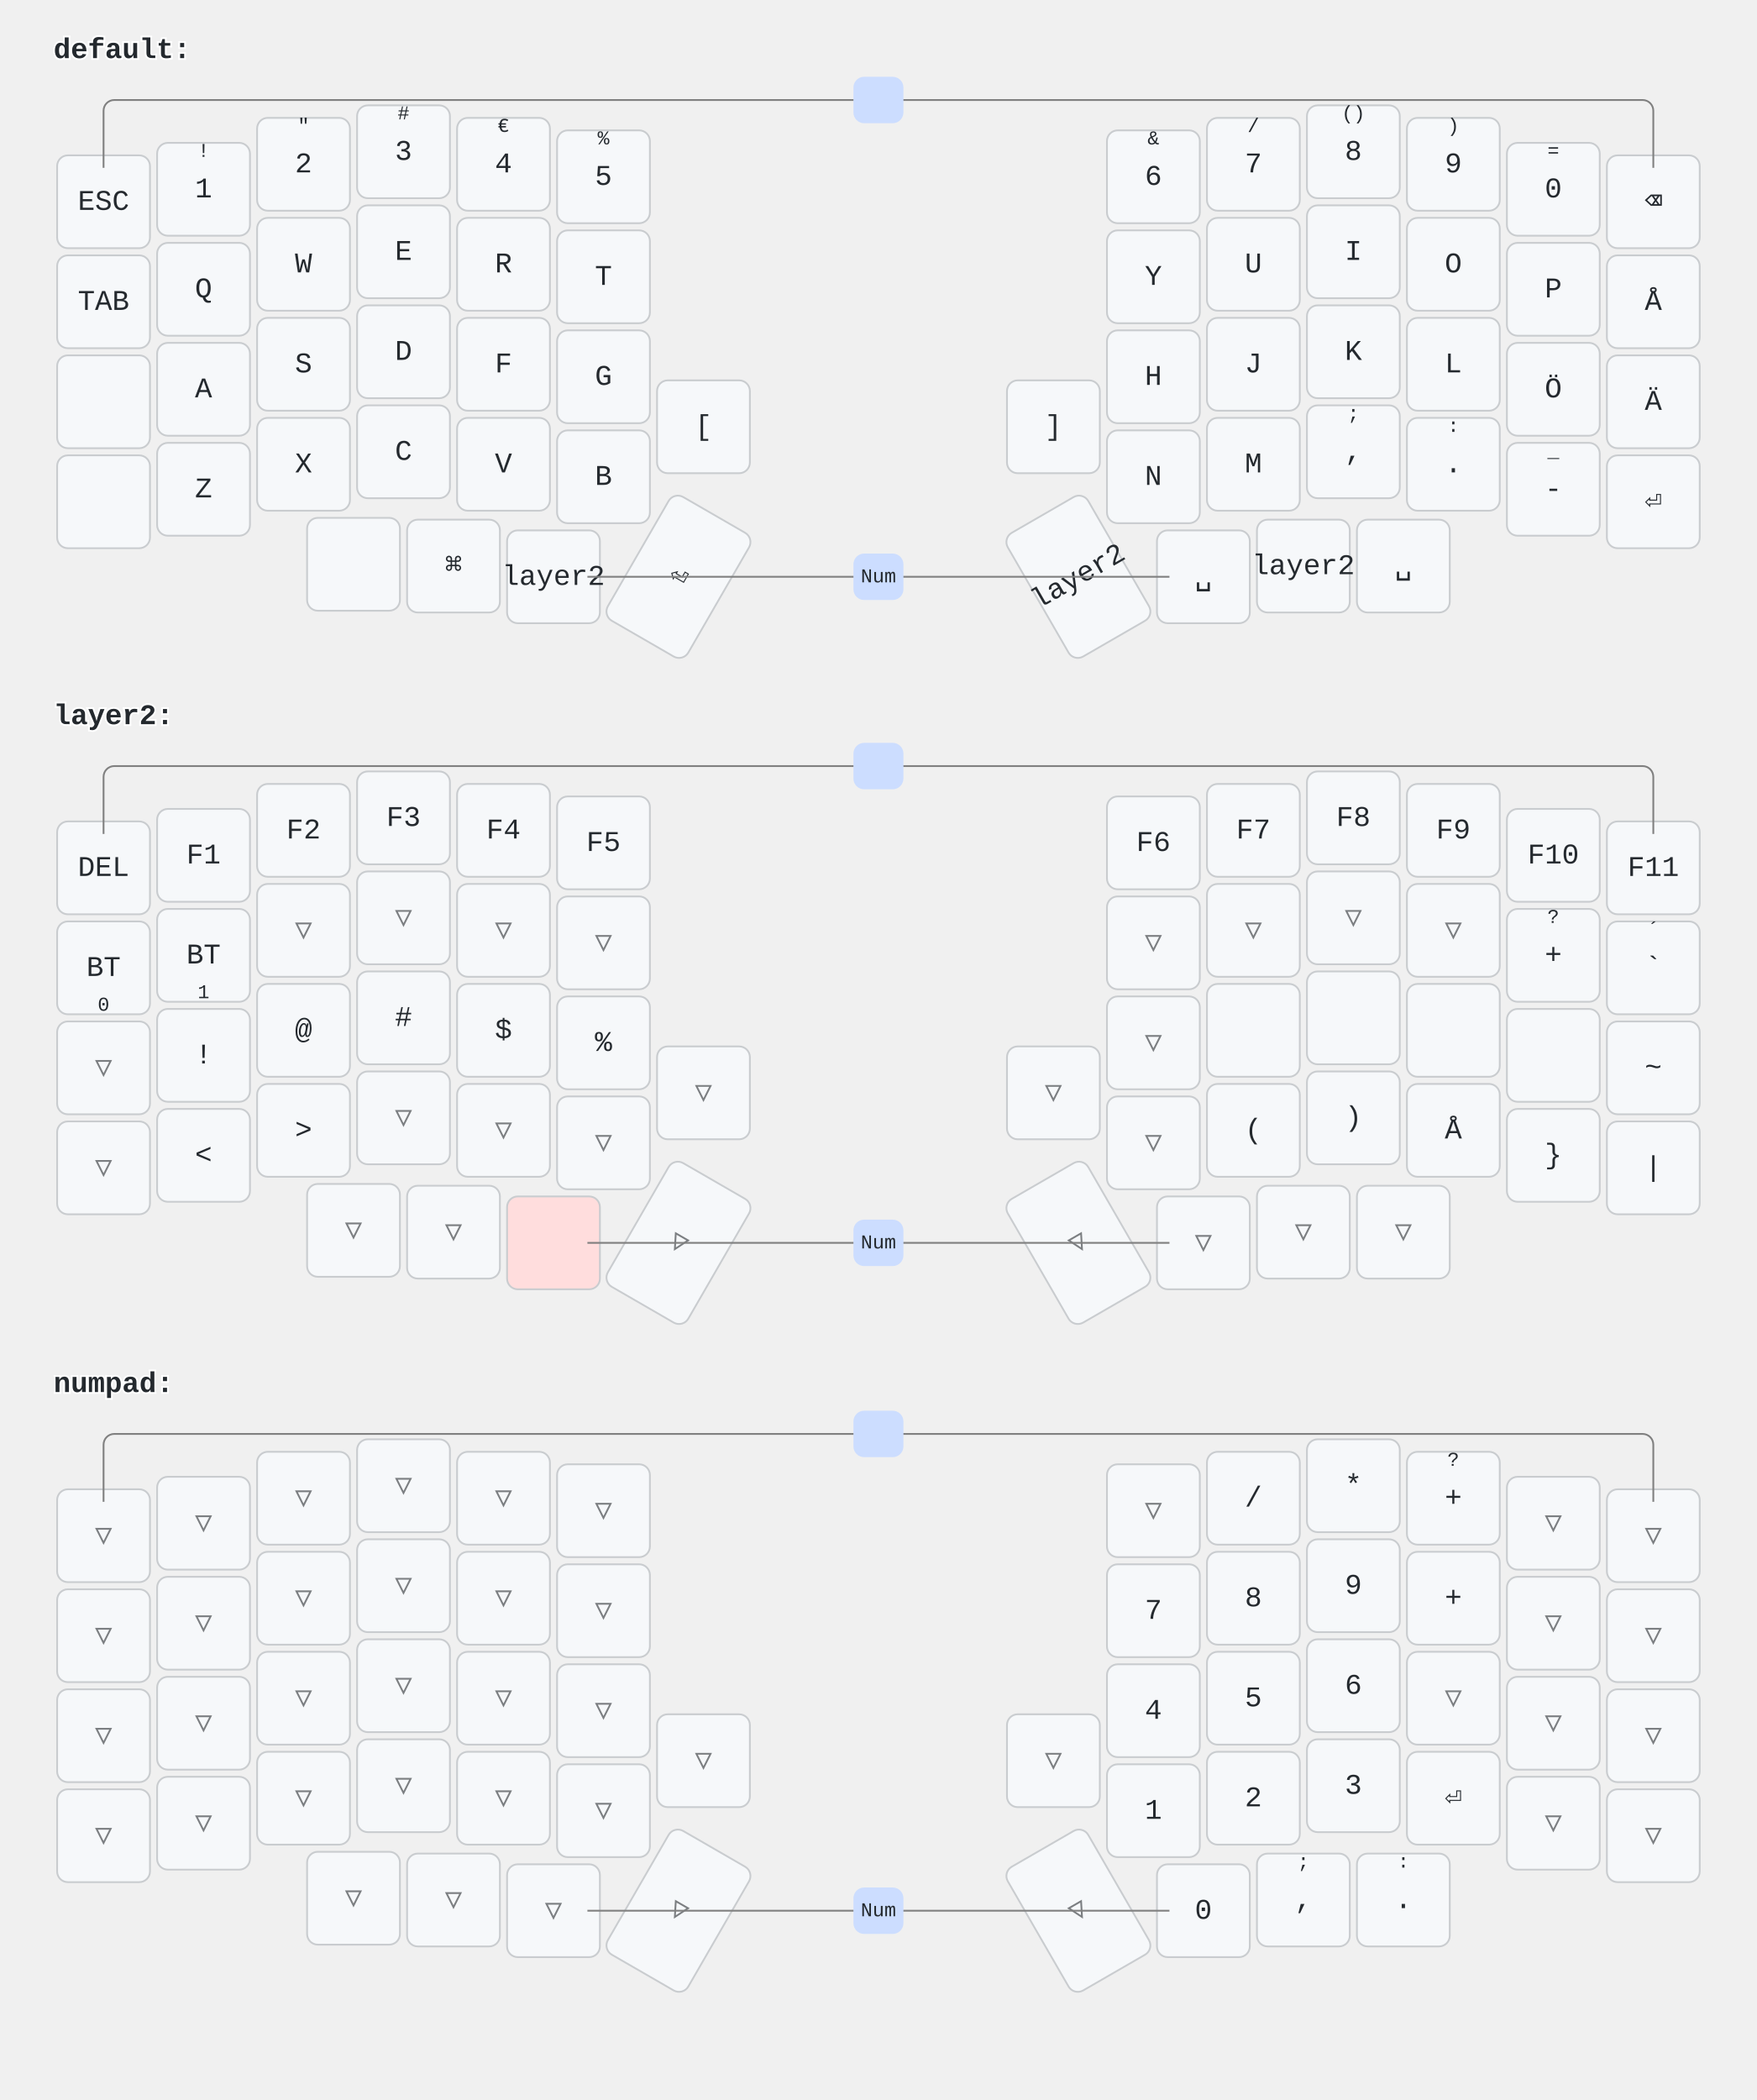
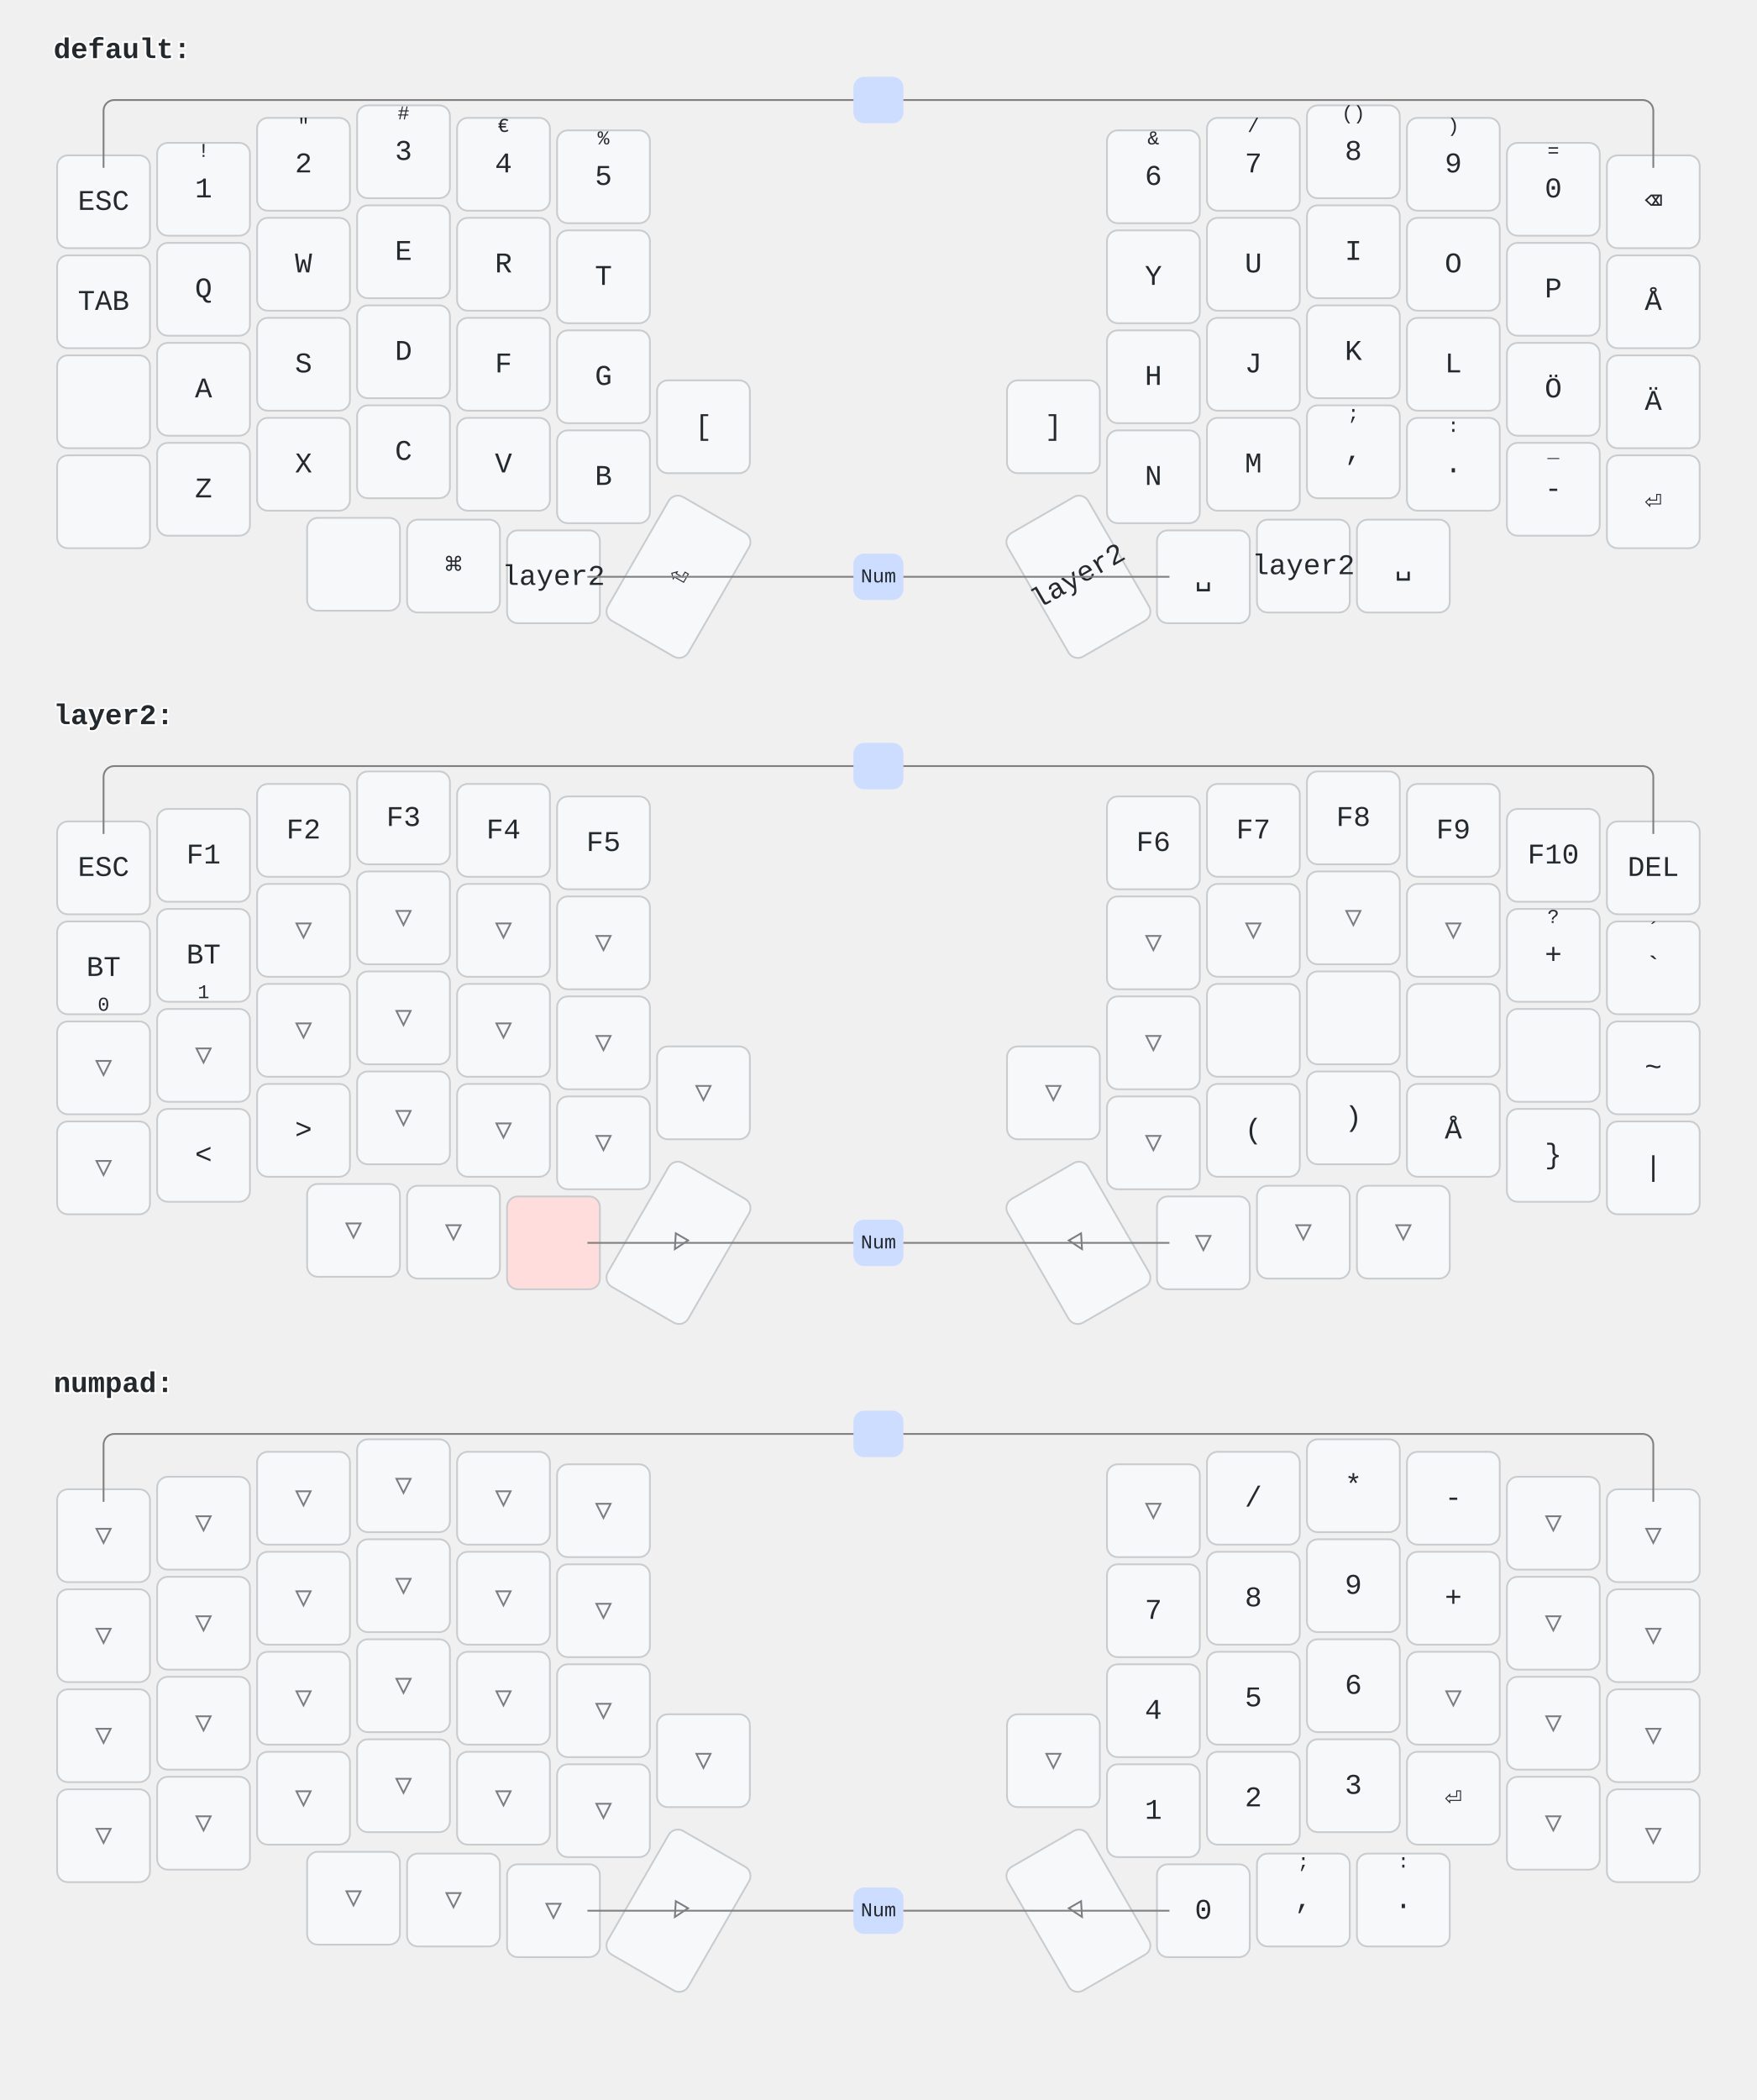
<svg xmlns="http://www.w3.org/2000/svg" xmlns:xlink="http://www.w3.org/1999/xlink" width="984" height="1176" viewBox="0 0 984 1176" class="keymap">
  <defs>/* start glyphs */
<svg id="mdi:apple-keyboard-control">
      <svg id="mdi-apple-keyboard-control" viewBox="0 0 24 24">
        <path d="M19.78,11.78L18.36,13.19L12,6.83L5.64,13.19L4.22,11.78L12,4L19.78,11.78Z" />
      </svg>
    </svg>
    <svg id="mdi:apple-keyboard-option">
      <svg id="mdi-apple-keyboard-option" viewBox="0 0 24 24">
        <path d="M3,4H9.11L16.15,18H21V20H14.88L7.84,6H3V4M14,4H21V6H14V4Z" />
      </svg>
    </svg>
    <svg id="mdi:apple-keyboard-shift">
      <svg id="mdi-apple-keyboard-shift" viewBox="0 0 24 24">
        <path d="M15,18V12H17.17L12,6.83L6.83,12H9V18H15M12,4L22,14H17V20H7V14H2L12,4Z" />
      </svg>
    </svg>
    <svg id="mdi:arrow-down-bold">
      <svg id="mdi-arrow-down-bold" viewBox="0 0 24 24">
        <path d="M9,4H15V12H19.84L12,19.84L4.16,12H9V4Z" />
      </svg>
    </svg>
    <svg id="mdi:arrow-left-bold">
      <svg id="mdi-arrow-left-bold" viewBox="0 0 24 24">
        <path d="M20,9V15H12V19.84L4.16,12L12,4.16V9H20Z" />
      </svg>
    </svg>
    <svg id="mdi:arrow-right-bold">
      <svg id="mdi-arrow-right-bold" viewBox="0 0 24 24">
        <path d="M4,15V9H12V4.16L19.84,12L12,19.84V15H4Z" />
      </svg>
    </svg>
    <svg id="mdi:arrow-up-bold">
      <svg id="mdi-arrow-up-bold" viewBox="0 0 24 24">
        <path d="M15,20H9V12H4.16L12,4.16L19.84,12H15V20Z" />
      </svg>
    </svg>
    <svg id="mdi:lock">
      <svg id="mdi-lock" viewBox="0 0 24 24">
        <path d="M12,17A2,2 0 0,0 14,15C14,13.89 13.1,13 12,13A2,2 0 0,0 10,15A2,2 0 0,0 12,17M18,8A2,2 0 0,1 20,10V20A2,2 0 0,1 18,22H6A2,2 0 0,1 4,20V10C4,8.89 4.9,8 6,8H7V6A5,5 0 0,1 12,1A5,5 0 0,1 17,6V8H18M12,3A3,3 0 0,0 9,6V8H15V6A3,3 0 0,0 12,3Z" />
      </svg>
    </svg>
  </defs>/* end glyphs */
<style>
/* inherit to force styles through use tags */
svg path {
    fill: inherit;
}

/* font and background color specifications */
svg.keymap {
    font-family: SFMono-Regular,Consolas,Liberation Mono,Menlo,monospace;
    font-size: 16px;
    font-kerning: normal;
    text-rendering: optimizeLegibility;
    fill: #24292e;
}

/* default key styling */
rect.key {
    fill: #f6f8fa;
    stroke: #c9cccf;
    stroke-width: 1;
}

/* default key side styling, only used is draw_key_sides is set */
rect.side {
    filter: brightness(90%);
}

/* color accent for combo boxes */
rect.combo, rect.combo-separate {
    fill: #cdf;
}

/* color accent for held keys */
rect.held, rect.combo.held {
    fill: #fdd;
}

/* color accent for ghost (optional) keys */
rect.ghost, rect.combo.ghost {
    stroke-dasharray: 4, 4;
    stroke-width: 2;
}

text {
    text-anchor: middle;
    dominant-baseline: middle;
}

/* styling for layer labels */
text.label {
    font-weight: bold;
    text-anchor: start;
    stroke: white;
    stroke-width: 2;
    paint-order: stroke;
}

/* styling for combo tap, and key hold/shifted label text */
text.combo, text.hold, text.shifted {
    font-size: 11px;
}

text.hold {
    text-anchor: middle;
    dominant-baseline: auto;
}

text.shifted {
    text-anchor: middle;
    dominant-baseline: hanging;
}

/* styling for hold/shifted label text in combo box */
text.combo.hold, text.combo.shifted {
    font-size: 8px;
}

/* lighter symbol for transparent keys */
text.trans {
    fill: #7b7e81;
}

/* styling for combo dendrons */
path.combo {
    stroke-width: 1;
    stroke: gray;
    fill: none;
}

/* Start Tabler Icons Cleanup */
/* cannot use height/width with glyphs */
.icon-tabler &gt; path {
    fill: inherit;
    stroke: inherit;
    stroke-width: 2;
}
/* hide tabler's default box */
.icon-tabler &gt; path[stroke="none"][fill="none"] {
    visibility: hidden;
}
/* End Tabler Icons Cleanup */
</style>
  <g transform="translate(30, 0)" class="layer-default">
    <text x="0" y="28" class="label">default:</text>
    <g transform="translate(0, 57)">
      <g transform="translate(28, 56)" class="key keypos-0">
        <rect rx="6" ry="6" x="-26" y="-26" width="52" height="52" class="key" />
        <text x="0" y="0" class="key tap">ESC</text>
      </g>
      <g transform="translate(84, 49)" class="key keypos-1">
        <rect rx="6" ry="6" x="-26" y="-26" width="52" height="52" class="key" />
        <text x="0" y="0" class="key tap">1</text>
        <text x="0" y="-24" class="key shifted">!</text>
      </g>
      <g transform="translate(140, 35)" class="key keypos-2">
        <rect rx="6" ry="6" x="-26" y="-26" width="52" height="52" class="key" />
        <text x="0" y="0" class="key tap">2</text>
        <text x="0" y="-24" class="key shifted">"</text>
      </g>
      <g transform="translate(196, 28)" class="key keypos-3">
        <rect rx="6" ry="6" x="-26" y="-26" width="52" height="52" class="key" />
        <text x="0" y="0" class="key tap">3</text>
        <text x="0" y="-24" class="key shifted">#</text>
      </g>
      <g transform="translate(252, 35)" class="key keypos-4">
        <rect rx="6" ry="6" x="-26" y="-26" width="52" height="52" class="key" />
        <text x="0" y="0" class="key tap">4</text>
        <text x="0" y="-24" class="key shifted">€</text>
      </g>
      <g transform="translate(308, 42)" class="key keypos-5">
        <rect rx="6" ry="6" x="-26" y="-26" width="52" height="52" class="key" />
        <text x="0" y="0" class="key tap">5</text>
        <text x="0" y="-24" class="key shifted">%</text>
      </g>
      <g transform="translate(616, 42)" class="key keypos-6">
        <rect rx="6" ry="6" x="-26" y="-26" width="52" height="52" class="key" />
        <text x="0" y="0" class="key tap">6</text>
        <text x="0" y="-24" class="key shifted">&amp;</text>
      </g>
      <g transform="translate(672, 35)" class="key keypos-7">
        <rect rx="6" ry="6" x="-26" y="-26" width="52" height="52" class="key" />
        <text x="0" y="0" class="key tap">7</text>
        <text x="0" y="-24" class="key shifted">/</text>
      </g>
      <g transform="translate(728, 28)" class="key keypos-8">
        <rect rx="6" ry="6" x="-26" y="-26" width="52" height="52" class="key" />
        <text x="0" y="0" class="key tap">8</text>
        <text x="0" y="-24" class="key shifted">()</text>
      </g>
      <g transform="translate(784, 35)" class="key keypos-9">
        <rect rx="6" ry="6" x="-26" y="-26" width="52" height="52" class="key" />
        <text x="0" y="0" class="key tap">9</text>
        <text x="0" y="-24" class="key shifted">)</text>
      </g>
      <g transform="translate(840, 49)" class="key keypos-10">
        <rect rx="6" ry="6" x="-26" y="-26" width="52" height="52" class="key" />
        <text x="0" y="0" class="key tap">0</text>
        <text x="0" y="-24" class="key shifted">=</text>
      </g>
      <g transform="translate(896, 56)" class="key keypos-11">
        <rect rx="6" ry="6" x="-26" y="-26" width="52" height="52" class="key" />
        <text x="0" y="0" class="key tap">⌫</text>
      </g>
      <g transform="translate(28, 112)" class="key keypos-12">
        <rect rx="6" ry="6" x="-26" y="-26" width="52" height="52" class="key" />
        <text x="0" y="0" class="key tap">TAB</text>
      </g>
      <g transform="translate(84, 105)" class="key keypos-13">
        <rect rx="6" ry="6" x="-26" y="-26" width="52" height="52" class="key" />
        <text x="0" y="0" class="key tap">Q</text>
      </g>
      <g transform="translate(140, 91)" class="key keypos-14">
        <rect rx="6" ry="6" x="-26" y="-26" width="52" height="52" class="key" />
        <text x="0" y="0" class="key tap">W</text>
      </g>
      <g transform="translate(196, 84)" class="key keypos-15">
        <rect rx="6" ry="6" x="-26" y="-26" width="52" height="52" class="key" />
        <text x="0" y="0" class="key tap">E</text>
      </g>
      <g transform="translate(252, 91)" class="key keypos-16">
        <rect rx="6" ry="6" x="-26" y="-26" width="52" height="52" class="key" />
        <text x="0" y="0" class="key tap">R</text>
      </g>
      <g transform="translate(308, 98)" class="key keypos-17">
        <rect rx="6" ry="6" x="-26" y="-26" width="52" height="52" class="key" />
        <text x="0" y="0" class="key tap">T</text>
      </g>
      <g transform="translate(616, 98)" class="key keypos-18">
        <rect rx="6" ry="6" x="-26" y="-26" width="52" height="52" class="key" />
        <text x="0" y="0" class="key tap">Y</text>
      </g>
      <g transform="translate(672, 91)" class="key keypos-19">
        <rect rx="6" ry="6" x="-26" y="-26" width="52" height="52" class="key" />
        <text x="0" y="0" class="key tap">U</text>
      </g>
      <g transform="translate(728, 84)" class="key keypos-20">
        <rect rx="6" ry="6" x="-26" y="-26" width="52" height="52" class="key" />
        <text x="0" y="0" class="key tap">I</text>
      </g>
      <g transform="translate(784, 91)" class="key keypos-21">
        <rect rx="6" ry="6" x="-26" y="-26" width="52" height="52" class="key" />
        <text x="0" y="0" class="key tap">O</text>
      </g>
      <g transform="translate(840, 105)" class="key keypos-22">
        <rect rx="6" ry="6" x="-26" y="-26" width="52" height="52" class="key" />
        <text x="0" y="0" class="key tap">P</text>
      </g>
      <g transform="translate(896, 112)" class="key keypos-23">
        <rect rx="6" ry="6" x="-26" y="-26" width="52" height="52" class="key" />
        <text x="0" y="0" class="key tap">Å</text>
      </g>
      <g transform="translate(28, 168)" class="key keypos-24">
        <rect rx="6" ry="6" x="-26" y="-26" width="52" height="52" class="key" />
        <use href="#mdi:apple-keyboard-shift" xlink:href="#mdi:apple-keyboard-shift" x="-7" y="-7" height="14" width="14.0" class="key tap glyph mdi:apple-keyboard-shift" />
      </g>
      <g transform="translate(84, 161)" class="key keypos-25">
        <rect rx="6" ry="6" x="-26" y="-26" width="52" height="52" class="key" />
        <text x="0" y="0" class="key tap">A</text>
      </g>
      <g transform="translate(140, 147)" class="key keypos-26">
        <rect rx="6" ry="6" x="-26" y="-26" width="52" height="52" class="key" />
        <text x="0" y="0" class="key tap">S</text>
      </g>
      <g transform="translate(196, 140)" class="key keypos-27">
        <rect rx="6" ry="6" x="-26" y="-26" width="52" height="52" class="key" />
        <text x="0" y="0" class="key tap">D</text>
      </g>
      <g transform="translate(252, 147)" class="key keypos-28">
        <rect rx="6" ry="6" x="-26" y="-26" width="52" height="52" class="key" />
        <text x="0" y="0" class="key tap">F</text>
      </g>
      <g transform="translate(308, 154)" class="key keypos-29">
        <rect rx="6" ry="6" x="-26" y="-26" width="52" height="52" class="key" />
        <text x="0" y="0" class="key tap">G</text>
      </g>
      <g transform="translate(616, 154)" class="key keypos-30">
        <rect rx="6" ry="6" x="-26" y="-26" width="52" height="52" class="key" />
        <text x="0" y="0" class="key tap">H</text>
      </g>
      <g transform="translate(672, 147)" class="key keypos-31">
        <rect rx="6" ry="6" x="-26" y="-26" width="52" height="52" class="key" />
        <text x="0" y="0" class="key tap">J</text>
      </g>
      <g transform="translate(728, 140)" class="key keypos-32">
        <rect rx="6" ry="6" x="-26" y="-26" width="52" height="52" class="key" />
        <text x="0" y="0" class="key tap">K</text>
      </g>
      <g transform="translate(784, 147)" class="key keypos-33">
        <rect rx="6" ry="6" x="-26" y="-26" width="52" height="52" class="key" />
        <text x="0" y="0" class="key tap">L</text>
      </g>
      <g transform="translate(840, 161)" class="key keypos-34">
        <rect rx="6" ry="6" x="-26" y="-26" width="52" height="52" class="key" />
        <text x="0" y="0" class="key tap">Ö</text>
      </g>
      <g transform="translate(896, 168)" class="key keypos-35">
        <rect rx="6" ry="6" x="-26" y="-26" width="52" height="52" class="key" />
        <text x="0" y="0" class="key tap">Ä</text>
      </g>
      <g transform="translate(28, 224)" class="key keypos-36">
        <rect rx="6" ry="6" x="-26" y="-26" width="52" height="52" class="key" />
        <use href="#mdi:apple-keyboard-control" xlink:href="#mdi:apple-keyboard-control" x="-7" y="-7" height="14" width="14.0" class="key tap glyph mdi:apple-keyboard-control" />
      </g>
      <g transform="translate(84, 217)" class="key keypos-37">
        <rect rx="6" ry="6" x="-26" y="-26" width="52" height="52" class="key" />
        <text x="0" y="0" class="key tap">Z</text>
      </g>
      <g transform="translate(140, 203)" class="key keypos-38">
        <rect rx="6" ry="6" x="-26" y="-26" width="52" height="52" class="key" />
        <text x="0" y="0" class="key tap">X</text>
      </g>
      <g transform="translate(196, 196)" class="key keypos-39">
        <rect rx="6" ry="6" x="-26" y="-26" width="52" height="52" class="key" />
        <text x="0" y="0" class="key tap">C</text>
      </g>
      <g transform="translate(252, 203)" class="key keypos-40">
        <rect rx="6" ry="6" x="-26" y="-26" width="52" height="52" class="key" />
        <text x="0" y="0" class="key tap">V</text>
      </g>
      <g transform="translate(308, 210)" class="key keypos-41">
        <rect rx="6" ry="6" x="-26" y="-26" width="52" height="52" class="key" />
        <text x="0" y="0" class="key tap">B</text>
      </g>
      <g transform="translate(364, 182)" class="key keypos-42">
        <rect rx="6" ry="6" x="-26" y="-26" width="52" height="52" class="key" />
        <text x="0" y="0" class="key tap">[</text>
      </g>
      <g transform="translate(560, 182)" class="key keypos-43">
        <rect rx="6" ry="6" x="-26" y="-26" width="52" height="52" class="key" />
        <text x="0" y="0" class="key tap">]</text>
      </g>
      <g transform="translate(616, 210)" class="key keypos-44">
        <rect rx="6" ry="6" x="-26" y="-26" width="52" height="52" class="key" />
        <text x="0" y="0" class="key tap">N</text>
      </g>
      <g transform="translate(672, 203)" class="key keypos-45">
        <rect rx="6" ry="6" x="-26" y="-26" width="52" height="52" class="key" />
        <text x="0" y="0" class="key tap">M</text>
      </g>
      <g transform="translate(728, 196)" class="key keypos-46">
        <rect rx="6" ry="6" x="-26" y="-26" width="52" height="52" class="key" />
        <text x="0" y="0" class="key tap">,</text>
        <text x="0" y="-24" class="key shifted">;</text>
      </g>
      <g transform="translate(784, 203)" class="key keypos-47">
        <rect rx="6" ry="6" x="-26" y="-26" width="52" height="52" class="key" />
        <text x="0" y="0" class="key tap">.</text>
        <text x="0" y="-24" class="key shifted">:</text>
      </g>
      <g transform="translate(840, 217)" class="key keypos-48">
        <rect rx="6" ry="6" x="-26" y="-26" width="52" height="52" class="key" />
        <text x="0" y="0" class="key tap">-</text>
        <text x="0" y="-24" class="key shifted">_</text>
      </g>
      <g transform="translate(896, 224)" class="key keypos-49">
        <rect rx="6" ry="6" x="-26" y="-26" width="52" height="52" class="key" />
        <text x="0" y="0" class="key tap">⏎</text>
      </g>
      <g transform="translate(168, 259)" class="key keypos-50">
        <rect rx="6" ry="6" x="-26" y="-26" width="52" height="52" class="key" />
        <use href="#mdi:apple-keyboard-option" xlink:href="#mdi:apple-keyboard-option" x="-7" y="-7" height="14" width="14.0" class="key tap glyph mdi:apple-keyboard-option" />
      </g>
      <g transform="translate(224, 260)" class="key keypos-51">
        <rect rx="6" ry="6" x="-26" y="-26" width="52" height="52" class="key" />
        <text x="0" y="0" class="key tap">⌘</text>
      </g>
      <g transform="translate(280, 266)" class="key keypos-52">
        <rect rx="6" ry="6" x="-26" y="-26" width="52" height="52" class="key" />
        <text x="0" y="0" class="key tap">layer2</text>
      </g>
      <g transform="translate(350, 266) rotate(30.0)" class="key keypos-53">
        <rect rx="6" ry="6" x="-26" y="-40" width="52" height="80" class="key" />
        <text x="0" y="0" class="key tap">⏎</text>
      </g>
      <g transform="translate(574, 266) rotate(-30.0)" class="key keypos-54">
        <rect rx="6" ry="6" x="-26" y="-40" width="52" height="80" class="key" />
        <text x="0" y="0" class="key tap">layer2</text>
      </g>
      <g transform="translate(644, 266)" class="key keypos-55">
        <rect rx="6" ry="6" x="-26" y="-26" width="52" height="52" class="key" />
        <text x="0" y="0" class="key tap">␣</text>
      </g>
      <g transform="translate(700, 260)" class="key keypos-56">
        <rect rx="6" ry="6" x="-26" y="-26" width="52" height="52" class="key" />
        <text x="0" y="0" class="key tap">layer2</text>
      </g>
      <g transform="translate(756, 260)" class="key keypos-57">
        <rect rx="6" ry="6" x="-26" y="-26" width="52" height="52" class="key" />
        <text x="0" y="0" class="key tap">␣</text>
      </g>
      <g class="combo combopos-0">
        <path d="M462,-1 h-428 a6.0,6.0 0 0 0 -6.0,6.0 v32" class="combo" />
        <path d="M462,-1 h428 a6.0,6.0 0 0 1 6.0,6.0 v32" class="combo" />
        <rect rx="6" ry="6" x="448" y="-14" width="28" height="26" class="combo" />
        <use href="#mdi:lock" xlink:href="#mdi:lock" x="455" y="-8" height="14" width="14.0" class="combo tap glyph mdi:lock" />
      </g>
      <g class="combo combopos-1">
        <path d="M462,266 l-163,0" class="combo" />
        <path d="M462,266 l163,0" class="combo" />
        <rect rx="6" ry="6" x="448" y="253" width="28" height="26" class="combo" />
        <text x="462" y="266" class="combo tap">Num</text>
      </g>
    </g>
  </g>
  <g transform="translate(30, 373)" class="layer-layer2">
    <text x="0" y="28" class="label">layer2:</text>
    <g transform="translate(0, 57)">
      <g transform="translate(28, 56)" class="key keypos-0">
        <rect rx="6" ry="6" x="-26" y="-26" width="52" height="52" class="key" />
+         <text x="0" y="0" class="key tap">ESC</text>
+       </g>
+       <g transform="translate(84, 49)" class="key keypos-1">
+         <rect rx="6" ry="6" x="-26" y="-26" width="52" height="52" class="key" />
+         <text x="0" y="0" class="key tap">F1</text>
+       </g>
+       <g transform="translate(140, 35)" class="key keypos-2">
+         <rect rx="6" ry="6" x="-26" y="-26" width="52" height="52" class="key" />
+         <text x="0" y="0" class="key tap">F2</text>
+       </g>
+       <g transform="translate(196, 28)" class="key keypos-3">
+         <rect rx="6" ry="6" x="-26" y="-26" width="52" height="52" class="key" />
+         <text x="0" y="0" class="key tap">F3</text>
+       </g>
+       <g transform="translate(252, 35)" class="key keypos-4">
+         <rect rx="6" ry="6" x="-26" y="-26" width="52" height="52" class="key" />
+         <text x="0" y="0" class="key tap">F4</text>
+       </g>
+       <g transform="translate(308, 42)" class="key keypos-5">
+         <rect rx="6" ry="6" x="-26" y="-26" width="52" height="52" class="key" />
+         <text x="0" y="0" class="key tap">F5</text>
+       </g>
+       <g transform="translate(616, 42)" class="key keypos-6">
+         <rect rx="6" ry="6" x="-26" y="-26" width="52" height="52" class="key" />
+         <text x="0" y="0" class="key tap">F6</text>
+       </g>
+       <g transform="translate(672, 35)" class="key keypos-7">
+         <rect rx="6" ry="6" x="-26" y="-26" width="52" height="52" class="key" />
+         <text x="0" y="0" class="key tap">F7</text>
+       </g>
+       <g transform="translate(728, 28)" class="key keypos-8">
+         <rect rx="6" ry="6" x="-26" y="-26" width="52" height="52" class="key" />
+         <text x="0" y="0" class="key tap">F8</text>
+       </g>
+       <g transform="translate(784, 35)" class="key keypos-9">
+         <rect rx="6" ry="6" x="-26" y="-26" width="52" height="52" class="key" />
+         <text x="0" y="0" class="key tap">F9</text>
+       </g>
+       <g transform="translate(840, 49)" class="key keypos-10">
+         <rect rx="6" ry="6" x="-26" y="-26" width="52" height="52" class="key" />
+         <text x="0" y="0" class="key tap">F10</text>
+       </g>
+       <g transform="translate(896, 56)" class="key keypos-11">
+         <rect rx="6" ry="6" x="-26" y="-26" width="52" height="52" class="key" />
        <text x="0" y="0" class="key tap">DEL</text>
-       </g>
-       <g transform="translate(84, 49)" class="key keypos-1">
-         <rect rx="6" ry="6" x="-26" y="-26" width="52" height="52" class="key" />
-         <text x="0" y="0" class="key tap">F1</text>
-       </g>
-       <g transform="translate(140, 35)" class="key keypos-2">
-         <rect rx="6" ry="6" x="-26" y="-26" width="52" height="52" class="key" />
-         <text x="0" y="0" class="key tap">F2</text>
-       </g>
-       <g transform="translate(196, 28)" class="key keypos-3">
-         <rect rx="6" ry="6" x="-26" y="-26" width="52" height="52" class="key" />
-         <text x="0" y="0" class="key tap">F3</text>
-       </g>
-       <g transform="translate(252, 35)" class="key keypos-4">
-         <rect rx="6" ry="6" x="-26" y="-26" width="52" height="52" class="key" />
-         <text x="0" y="0" class="key tap">F4</text>
-       </g>
-       <g transform="translate(308, 42)" class="key keypos-5">
-         <rect rx="6" ry="6" x="-26" y="-26" width="52" height="52" class="key" />
-         <text x="0" y="0" class="key tap">F5</text>
-       </g>
-       <g transform="translate(616, 42)" class="key keypos-6">
-         <rect rx="6" ry="6" x="-26" y="-26" width="52" height="52" class="key" />
-         <text x="0" y="0" class="key tap">F6</text>
-       </g>
-       <g transform="translate(672, 35)" class="key keypos-7">
-         <rect rx="6" ry="6" x="-26" y="-26" width="52" height="52" class="key" />
-         <text x="0" y="0" class="key tap">F7</text>
-       </g>
-       <g transform="translate(728, 28)" class="key keypos-8">
-         <rect rx="6" ry="6" x="-26" y="-26" width="52" height="52" class="key" />
-         <text x="0" y="0" class="key tap">F8</text>
-       </g>
-       <g transform="translate(784, 35)" class="key keypos-9">
-         <rect rx="6" ry="6" x="-26" y="-26" width="52" height="52" class="key" />
-         <text x="0" y="0" class="key tap">F9</text>
-       </g>
-       <g transform="translate(840, 49)" class="key keypos-10">
-         <rect rx="6" ry="6" x="-26" y="-26" width="52" height="52" class="key" />
-         <text x="0" y="0" class="key tap">F10</text>
-       </g>
-       <g transform="translate(896, 56)" class="key keypos-11">
-         <rect rx="6" ry="6" x="-26" y="-26" width="52" height="52" class="key" />
-         <text x="0" y="0" class="key tap">F11</text>
      </g>
      <g transform="translate(28, 112)" class="key keypos-12">
        <rect rx="6" ry="6" x="-26" y="-26" width="52" height="52" class="key" />
        <text x="0" y="0" class="key tap">BT</text>
        <text x="0" y="24" class="key hold">0</text>
      </g>
      <g transform="translate(84, 105)" class="key keypos-13">
        <rect rx="6" ry="6" x="-26" y="-26" width="52" height="52" class="key" />
        <text x="0" y="0" class="key tap">BT</text>
        <text x="0" y="24" class="key hold">1</text>
      </g>
      <g transform="translate(140, 91)" class="key trans keypos-14">
        <rect rx="6" ry="6" x="-26" y="-26" width="52" height="52" class="key trans" />
        <text x="0" y="0" class="key trans tap">▽</text>
      </g>
      <g transform="translate(196, 84)" class="key trans keypos-15">
        <rect rx="6" ry="6" x="-26" y="-26" width="52" height="52" class="key trans" />
        <text x="0" y="0" class="key trans tap">▽</text>
      </g>
      <g transform="translate(252, 91)" class="key trans keypos-16">
        <rect rx="6" ry="6" x="-26" y="-26" width="52" height="52" class="key trans" />
        <text x="0" y="0" class="key trans tap">▽</text>
      </g>
      <g transform="translate(308, 98)" class="key trans keypos-17">
        <rect rx="6" ry="6" x="-26" y="-26" width="52" height="52" class="key trans" />
        <text x="0" y="0" class="key trans tap">▽</text>
      </g>
      <g transform="translate(616, 98)" class="key trans keypos-18">
        <rect rx="6" ry="6" x="-26" y="-26" width="52" height="52" class="key trans" />
        <text x="0" y="0" class="key trans tap">▽</text>
      </g>
      <g transform="translate(672, 91)" class="key trans keypos-19">
        <rect rx="6" ry="6" x="-26" y="-26" width="52" height="52" class="key trans" />
        <text x="0" y="0" class="key trans tap">▽</text>
      </g>
      <g transform="translate(728, 84)" class="key trans keypos-20">
        <rect rx="6" ry="6" x="-26" y="-26" width="52" height="52" class="key trans" />
        <text x="0" y="0" class="key trans tap">▽</text>
      </g>
      <g transform="translate(784, 91)" class="key trans keypos-21">
        <rect rx="6" ry="6" x="-26" y="-26" width="52" height="52" class="key trans" />
        <text x="0" y="0" class="key trans tap">▽</text>
      </g>
      <g transform="translate(840, 105)" class="key keypos-22">
        <rect rx="6" ry="6" x="-26" y="-26" width="52" height="52" class="key" />
        <text x="0" y="0" class="key tap">+</text>
        <text x="0" y="-24" class="key shifted">?</text>
      </g>
      <g transform="translate(896, 112)" class="key keypos-23">
        <rect rx="6" ry="6" x="-26" y="-26" width="52" height="52" class="key" />
        <text x="0" y="0" class="key tap">`</text>
        <text x="0" y="-24" class="key shifted">´</text>
      </g>
      <g transform="translate(28, 168)" class="key trans keypos-24">
        <rect rx="6" ry="6" x="-26" y="-26" width="52" height="52" class="key trans" />
        <text x="0" y="0" class="key trans tap">▽</text>
      </g>
-       <g transform="translate(84, 161)" class="key keypos-25">
-         <rect rx="6" ry="6" x="-26" y="-26" width="52" height="52" class="key" />
-         <text x="0" y="0" class="key tap">!</text>
-       </g>
-       <g transform="translate(140, 147)" class="key keypos-26">
-         <rect rx="6" ry="6" x="-26" y="-26" width="52" height="52" class="key" />
-         <text x="0" y="0" class="key tap">@</text>
-       </g>
-       <g transform="translate(196, 140)" class="key keypos-27">
-         <rect rx="6" ry="6" x="-26" y="-26" width="52" height="52" class="key" />
-         <text x="0" y="0" class="key tap">#</text>
-       </g>
-       <g transform="translate(252, 147)" class="key keypos-28">
-         <rect rx="6" ry="6" x="-26" y="-26" width="52" height="52" class="key" />
-         <text x="0" y="0" class="key tap">$</text>
-       </g>
-       <g transform="translate(308, 154)" class="key keypos-29">
-         <rect rx="6" ry="6" x="-26" y="-26" width="52" height="52" class="key" />
-         <text x="0" y="0" class="key tap">%</text>
+       <g transform="translate(84, 161)" class="key trans keypos-25">
+         <rect rx="6" ry="6" x="-26" y="-26" width="52" height="52" class="key trans" />
+         <text x="0" y="0" class="key trans tap">▽</text>
+       </g>
+       <g transform="translate(140, 147)" class="key trans keypos-26">
+         <rect rx="6" ry="6" x="-26" y="-26" width="52" height="52" class="key trans" />
+         <text x="0" y="0" class="key trans tap">▽</text>
+       </g>
+       <g transform="translate(196, 140)" class="key trans keypos-27">
+         <rect rx="6" ry="6" x="-26" y="-26" width="52" height="52" class="key trans" />
+         <text x="0" y="0" class="key trans tap">▽</text>
+       </g>
+       <g transform="translate(252, 147)" class="key trans keypos-28">
+         <rect rx="6" ry="6" x="-26" y="-26" width="52" height="52" class="key trans" />
+         <text x="0" y="0" class="key trans tap">▽</text>
+       </g>
+       <g transform="translate(308, 154)" class="key trans keypos-29">
+         <rect rx="6" ry="6" x="-26" y="-26" width="52" height="52" class="key trans" />
+         <text x="0" y="0" class="key trans tap">▽</text>
      </g>
      <g transform="translate(616, 154)" class="key trans keypos-30">
        <rect rx="6" ry="6" x="-26" y="-26" width="52" height="52" class="key trans" />
        <text x="0" y="0" class="key trans tap">▽</text>
      </g>
      <g transform="translate(672, 147)" class="key keypos-31">
        <rect rx="6" ry="6" x="-26" y="-26" width="52" height="52" class="key" />
        <use href="#mdi:arrow-left-bold" xlink:href="#mdi:arrow-left-bold" x="-7" y="-7" height="14" width="14.0" class="key tap glyph mdi:arrow-left-bold" />
      </g>
      <g transform="translate(728, 140)" class="key keypos-32">
        <rect rx="6" ry="6" x="-26" y="-26" width="52" height="52" class="key" />
        <use href="#mdi:arrow-down-bold" xlink:href="#mdi:arrow-down-bold" x="-7" y="-7" height="14" width="14.0" class="key tap glyph mdi:arrow-down-bold" />
      </g>
      <g transform="translate(784, 147)" class="key keypos-33">
        <rect rx="6" ry="6" x="-26" y="-26" width="52" height="52" class="key" />
        <use href="#mdi:arrow-up-bold" xlink:href="#mdi:arrow-up-bold" x="-7" y="-7" height="14" width="14.0" class="key tap glyph mdi:arrow-up-bold" />
      </g>
      <g transform="translate(840, 161)" class="key keypos-34">
        <rect rx="6" ry="6" x="-26" y="-26" width="52" height="52" class="key" />
        <use href="#mdi:arrow-right-bold" xlink:href="#mdi:arrow-right-bold" x="-7" y="-7" height="14" width="14.0" class="key tap glyph mdi:arrow-right-bold" />
      </g>
      <g transform="translate(896, 168)" class="key keypos-35">
        <rect rx="6" ry="6" x="-26" y="-26" width="52" height="52" class="key" />
        <text x="0" y="0" class="key tap">~</text>
      </g>
      <g transform="translate(28, 224)" class="key trans keypos-36">
        <rect rx="6" ry="6" x="-26" y="-26" width="52" height="52" class="key trans" />
        <text x="0" y="0" class="key trans tap">▽</text>
      </g>
      <g transform="translate(84, 217)" class="key keypos-37">
        <rect rx="6" ry="6" x="-26" y="-26" width="52" height="52" class="key" />
        <text x="0" y="0" class="key tap">&lt;</text>
      </g>
      <g transform="translate(140, 203)" class="key keypos-38">
        <rect rx="6" ry="6" x="-26" y="-26" width="52" height="52" class="key" />
        <text x="0" y="0" class="key tap">&gt;</text>
      </g>
      <g transform="translate(196, 196)" class="key trans keypos-39">
        <rect rx="6" ry="6" x="-26" y="-26" width="52" height="52" class="key trans" />
        <text x="0" y="0" class="key trans tap">▽</text>
      </g>
      <g transform="translate(252, 203)" class="key trans keypos-40">
        <rect rx="6" ry="6" x="-26" y="-26" width="52" height="52" class="key trans" />
        <text x="0" y="0" class="key trans tap">▽</text>
      </g>
      <g transform="translate(308, 210)" class="key trans keypos-41">
        <rect rx="6" ry="6" x="-26" y="-26" width="52" height="52" class="key trans" />
        <text x="0" y="0" class="key trans tap">▽</text>
      </g>
      <g transform="translate(364, 182)" class="key trans keypos-42">
        <rect rx="6" ry="6" x="-26" y="-26" width="52" height="52" class="key trans" />
        <text x="0" y="0" class="key trans tap">▽</text>
      </g>
      <g transform="translate(560, 182)" class="key trans keypos-43">
        <rect rx="6" ry="6" x="-26" y="-26" width="52" height="52" class="key trans" />
        <text x="0" y="0" class="key trans tap">▽</text>
      </g>
      <g transform="translate(616, 210)" class="key trans keypos-44">
        <rect rx="6" ry="6" x="-26" y="-26" width="52" height="52" class="key trans" />
        <text x="0" y="0" class="key trans tap">▽</text>
      </g>
      <g transform="translate(672, 203)" class="key keypos-45">
        <rect rx="6" ry="6" x="-26" y="-26" width="52" height="52" class="key" />
        <text x="0" y="0" class="key tap">(</text>
      </g>
      <g transform="translate(728, 196)" class="key keypos-46">
        <rect rx="6" ry="6" x="-26" y="-26" width="52" height="52" class="key" />
        <text x="0" y="0" class="key tap">)</text>
      </g>
      <g transform="translate(784, 203)" class="key keypos-47">
        <rect rx="6" ry="6" x="-26" y="-26" width="52" height="52" class="key" />
        <text x="0" y="0" class="key tap">Å</text>
      </g>
      <g transform="translate(840, 217)" class="key keypos-48">
        <rect rx="6" ry="6" x="-26" y="-26" width="52" height="52" class="key" />
        <text x="0" y="0" class="key tap">}</text>
      </g>
      <g transform="translate(896, 224)" class="key keypos-49">
        <rect rx="6" ry="6" x="-26" y="-26" width="52" height="52" class="key" />
        <text x="0" y="0" class="key tap">|</text>
      </g>
      <g transform="translate(168, 259)" class="key trans keypos-50">
        <rect rx="6" ry="6" x="-26" y="-26" width="52" height="52" class="key trans" />
        <text x="0" y="0" class="key trans tap">▽</text>
      </g>
      <g transform="translate(224, 260)" class="key trans keypos-51">
        <rect rx="6" ry="6" x="-26" y="-26" width="52" height="52" class="key trans" />
        <text x="0" y="0" class="key trans tap">▽</text>
      </g>
      <g transform="translate(280, 266)" class="key held keypos-52">
        <rect rx="6" ry="6" x="-26" y="-26" width="52" height="52" class="key held" />
      </g>
      <g transform="translate(350, 266) rotate(30.0)" class="key trans keypos-53">
        <rect rx="6" ry="6" x="-26" y="-40" width="52" height="80" class="key trans" />
        <text x="0" y="0" class="key trans tap">▽</text>
      </g>
      <g transform="translate(574, 266) rotate(-30.0)" class="key trans keypos-54">
        <rect rx="6" ry="6" x="-26" y="-40" width="52" height="80" class="key trans" />
        <text x="0" y="0" class="key trans tap">▽</text>
      </g>
      <g transform="translate(644, 266)" class="key trans keypos-55">
        <rect rx="6" ry="6" x="-26" y="-26" width="52" height="52" class="key trans" />
        <text x="0" y="0" class="key trans tap">▽</text>
      </g>
      <g transform="translate(700, 260)" class="key trans keypos-56">
        <rect rx="6" ry="6" x="-26" y="-26" width="52" height="52" class="key trans" />
        <text x="0" y="0" class="key trans tap">▽</text>
      </g>
      <g transform="translate(756, 260)" class="key trans keypos-57">
        <rect rx="6" ry="6" x="-26" y="-26" width="52" height="52" class="key trans" />
        <text x="0" y="0" class="key trans tap">▽</text>
      </g>
      <g class="combo combopos-0">
        <path d="M462,-1 h-428 a6.0,6.0 0 0 0 -6.0,6.0 v32" class="combo" />
        <path d="M462,-1 h428 a6.0,6.0 0 0 1 6.0,6.0 v32" class="combo" />
        <rect rx="6" ry="6" x="448" y="-14" width="28" height="26" class="combo" />
        <use href="#mdi:lock" xlink:href="#mdi:lock" x="455" y="-8" height="14" width="14.0" class="combo tap glyph mdi:lock" />
      </g>
      <g class="combo combopos-1">
        <path d="M462,266 l-163,0" class="combo" />
        <path d="M462,266 l163,0" class="combo" />
        <rect rx="6" ry="6" x="448" y="253" width="28" height="26" class="combo" />
        <text x="462" y="266" class="combo tap">Num</text>
      </g>
    </g>
  </g>
  <g transform="translate(30, 747)" class="layer-numpad">
    <text x="0" y="28" class="label">numpad:</text>
    <g transform="translate(0, 57)">
      <g transform="translate(28, 56)" class="key trans keypos-0">
        <rect rx="6" ry="6" x="-26" y="-26" width="52" height="52" class="key trans" />
        <text x="0" y="0" class="key trans tap">▽</text>
      </g>
      <g transform="translate(84, 49)" class="key trans keypos-1">
        <rect rx="6" ry="6" x="-26" y="-26" width="52" height="52" class="key trans" />
        <text x="0" y="0" class="key trans tap">▽</text>
      </g>
      <g transform="translate(140, 35)" class="key trans keypos-2">
        <rect rx="6" ry="6" x="-26" y="-26" width="52" height="52" class="key trans" />
        <text x="0" y="0" class="key trans tap">▽</text>
      </g>
      <g transform="translate(196, 28)" class="key trans keypos-3">
        <rect rx="6" ry="6" x="-26" y="-26" width="52" height="52" class="key trans" />
        <text x="0" y="0" class="key trans tap">▽</text>
      </g>
      <g transform="translate(252, 35)" class="key trans keypos-4">
        <rect rx="6" ry="6" x="-26" y="-26" width="52" height="52" class="key trans" />
        <text x="0" y="0" class="key trans tap">▽</text>
      </g>
      <g transform="translate(308, 42)" class="key trans keypos-5">
        <rect rx="6" ry="6" x="-26" y="-26" width="52" height="52" class="key trans" />
        <text x="0" y="0" class="key trans tap">▽</text>
      </g>
      <g transform="translate(616, 42)" class="key trans keypos-6">
        <rect rx="6" ry="6" x="-26" y="-26" width="52" height="52" class="key trans" />
        <text x="0" y="0" class="key trans tap">▽</text>
      </g>
      <g transform="translate(672, 35)" class="key keypos-7">
        <rect rx="6" ry="6" x="-26" y="-26" width="52" height="52" class="key" />
        <text x="0" y="0" class="key tap">/</text>
      </g>
      <g transform="translate(728, 28)" class="key keypos-8">
        <rect rx="6" ry="6" x="-26" y="-26" width="52" height="52" class="key" />
        <text x="0" y="0" class="key tap">*</text>
      </g>
      <g transform="translate(784, 35)" class="key keypos-9">
        <rect rx="6" ry="6" x="-26" y="-26" width="52" height="52" class="key" />
-         <text x="0" y="0" class="key tap">+</text>
-         <text x="0" y="-24" class="key shifted">?</text>
+         <text x="0" y="0" class="key tap">-</text>
      </g>
      <g transform="translate(840, 49)" class="key trans keypos-10">
        <rect rx="6" ry="6" x="-26" y="-26" width="52" height="52" class="key trans" />
        <text x="0" y="0" class="key trans tap">▽</text>
      </g>
      <g transform="translate(896, 56)" class="key trans keypos-11">
        <rect rx="6" ry="6" x="-26" y="-26" width="52" height="52" class="key trans" />
        <text x="0" y="0" class="key trans tap">▽</text>
      </g>
      <g transform="translate(28, 112)" class="key trans keypos-12">
        <rect rx="6" ry="6" x="-26" y="-26" width="52" height="52" class="key trans" />
        <text x="0" y="0" class="key trans tap">▽</text>
      </g>
      <g transform="translate(84, 105)" class="key trans keypos-13">
        <rect rx="6" ry="6" x="-26" y="-26" width="52" height="52" class="key trans" />
        <text x="0" y="0" class="key trans tap">▽</text>
      </g>
      <g transform="translate(140, 91)" class="key trans keypos-14">
        <rect rx="6" ry="6" x="-26" y="-26" width="52" height="52" class="key trans" />
        <text x="0" y="0" class="key trans tap">▽</text>
      </g>
      <g transform="translate(196, 84)" class="key trans keypos-15">
        <rect rx="6" ry="6" x="-26" y="-26" width="52" height="52" class="key trans" />
        <text x="0" y="0" class="key trans tap">▽</text>
      </g>
      <g transform="translate(252, 91)" class="key trans keypos-16">
        <rect rx="6" ry="6" x="-26" y="-26" width="52" height="52" class="key trans" />
        <text x="0" y="0" class="key trans tap">▽</text>
      </g>
      <g transform="translate(308, 98)" class="key trans keypos-17">
        <rect rx="6" ry="6" x="-26" y="-26" width="52" height="52" class="key trans" />
        <text x="0" y="0" class="key trans tap">▽</text>
      </g>
      <g transform="translate(616, 98)" class="key keypos-18">
        <rect rx="6" ry="6" x="-26" y="-26" width="52" height="52" class="key" />
        <text x="0" y="0" class="key tap">7</text>
      </g>
      <g transform="translate(672, 91)" class="key keypos-19">
        <rect rx="6" ry="6" x="-26" y="-26" width="52" height="52" class="key" />
        <text x="0" y="0" class="key tap">8</text>
      </g>
      <g transform="translate(728, 84)" class="key keypos-20">
        <rect rx="6" ry="6" x="-26" y="-26" width="52" height="52" class="key" />
        <text x="0" y="0" class="key tap">9</text>
      </g>
      <g transform="translate(784, 91)" class="key keypos-21">
        <rect rx="6" ry="6" x="-26" y="-26" width="52" height="52" class="key" />
        <text x="0" y="0" class="key tap">+</text>
      </g>
      <g transform="translate(840, 105)" class="key trans keypos-22">
        <rect rx="6" ry="6" x="-26" y="-26" width="52" height="52" class="key trans" />
        <text x="0" y="0" class="key trans tap">▽</text>
      </g>
      <g transform="translate(896, 112)" class="key trans keypos-23">
        <rect rx="6" ry="6" x="-26" y="-26" width="52" height="52" class="key trans" />
        <text x="0" y="0" class="key trans tap">▽</text>
      </g>
      <g transform="translate(28, 168)" class="key trans keypos-24">
        <rect rx="6" ry="6" x="-26" y="-26" width="52" height="52" class="key trans" />
        <text x="0" y="0" class="key trans tap">▽</text>
      </g>
      <g transform="translate(84, 161)" class="key trans keypos-25">
        <rect rx="6" ry="6" x="-26" y="-26" width="52" height="52" class="key trans" />
        <text x="0" y="0" class="key trans tap">▽</text>
      </g>
      <g transform="translate(140, 147)" class="key trans keypos-26">
        <rect rx="6" ry="6" x="-26" y="-26" width="52" height="52" class="key trans" />
        <text x="0" y="0" class="key trans tap">▽</text>
      </g>
      <g transform="translate(196, 140)" class="key trans keypos-27">
        <rect rx="6" ry="6" x="-26" y="-26" width="52" height="52" class="key trans" />
        <text x="0" y="0" class="key trans tap">▽</text>
      </g>
      <g transform="translate(252, 147)" class="key trans keypos-28">
        <rect rx="6" ry="6" x="-26" y="-26" width="52" height="52" class="key trans" />
        <text x="0" y="0" class="key trans tap">▽</text>
      </g>
      <g transform="translate(308, 154)" class="key trans keypos-29">
        <rect rx="6" ry="6" x="-26" y="-26" width="52" height="52" class="key trans" />
        <text x="0" y="0" class="key trans tap">▽</text>
      </g>
      <g transform="translate(616, 154)" class="key keypos-30">
        <rect rx="6" ry="6" x="-26" y="-26" width="52" height="52" class="key" />
        <text x="0" y="0" class="key tap">4</text>
      </g>
      <g transform="translate(672, 147)" class="key keypos-31">
        <rect rx="6" ry="6" x="-26" y="-26" width="52" height="52" class="key" />
        <text x="0" y="0" class="key tap">5</text>
      </g>
      <g transform="translate(728, 140)" class="key keypos-32">
        <rect rx="6" ry="6" x="-26" y="-26" width="52" height="52" class="key" />
        <text x="0" y="0" class="key tap">6</text>
      </g>
      <g transform="translate(784, 147)" class="key trans keypos-33">
        <rect rx="6" ry="6" x="-26" y="-26" width="52" height="52" class="key trans" />
        <text x="0" y="0" class="key trans tap">▽</text>
      </g>
      <g transform="translate(840, 161)" class="key trans keypos-34">
        <rect rx="6" ry="6" x="-26" y="-26" width="52" height="52" class="key trans" />
        <text x="0" y="0" class="key trans tap">▽</text>
      </g>
      <g transform="translate(896, 168)" class="key trans keypos-35">
        <rect rx="6" ry="6" x="-26" y="-26" width="52" height="52" class="key trans" />
        <text x="0" y="0" class="key trans tap">▽</text>
      </g>
      <g transform="translate(28, 224)" class="key trans keypos-36">
        <rect rx="6" ry="6" x="-26" y="-26" width="52" height="52" class="key trans" />
        <text x="0" y="0" class="key trans tap">▽</text>
      </g>
      <g transform="translate(84, 217)" class="key trans keypos-37">
        <rect rx="6" ry="6" x="-26" y="-26" width="52" height="52" class="key trans" />
        <text x="0" y="0" class="key trans tap">▽</text>
      </g>
      <g transform="translate(140, 203)" class="key trans keypos-38">
        <rect rx="6" ry="6" x="-26" y="-26" width="52" height="52" class="key trans" />
        <text x="0" y="0" class="key trans tap">▽</text>
      </g>
      <g transform="translate(196, 196)" class="key trans keypos-39">
        <rect rx="6" ry="6" x="-26" y="-26" width="52" height="52" class="key trans" />
        <text x="0" y="0" class="key trans tap">▽</text>
      </g>
      <g transform="translate(252, 203)" class="key trans keypos-40">
        <rect rx="6" ry="6" x="-26" y="-26" width="52" height="52" class="key trans" />
        <text x="0" y="0" class="key trans tap">▽</text>
      </g>
      <g transform="translate(308, 210)" class="key trans keypos-41">
        <rect rx="6" ry="6" x="-26" y="-26" width="52" height="52" class="key trans" />
        <text x="0" y="0" class="key trans tap">▽</text>
      </g>
      <g transform="translate(364, 182)" class="key trans keypos-42">
        <rect rx="6" ry="6" x="-26" y="-26" width="52" height="52" class="key trans" />
        <text x="0" y="0" class="key trans tap">▽</text>
      </g>
      <g transform="translate(560, 182)" class="key trans keypos-43">
        <rect rx="6" ry="6" x="-26" y="-26" width="52" height="52" class="key trans" />
        <text x="0" y="0" class="key trans tap">▽</text>
      </g>
      <g transform="translate(616, 210)" class="key keypos-44">
        <rect rx="6" ry="6" x="-26" y="-26" width="52" height="52" class="key" />
        <text x="0" y="0" class="key tap">1</text>
      </g>
      <g transform="translate(672, 203)" class="key keypos-45">
        <rect rx="6" ry="6" x="-26" y="-26" width="52" height="52" class="key" />
        <text x="0" y="0" class="key tap">2</text>
      </g>
      <g transform="translate(728, 196)" class="key keypos-46">
        <rect rx="6" ry="6" x="-26" y="-26" width="52" height="52" class="key" />
        <text x="0" y="0" class="key tap">3</text>
      </g>
      <g transform="translate(784, 203)" class="key keypos-47">
        <rect rx="6" ry="6" x="-26" y="-26" width="52" height="52" class="key" />
        <text x="0" y="0" class="key tap">⏎</text>
      </g>
      <g transform="translate(840, 217)" class="key trans keypos-48">
        <rect rx="6" ry="6" x="-26" y="-26" width="52" height="52" class="key trans" />
        <text x="0" y="0" class="key trans tap">▽</text>
      </g>
      <g transform="translate(896, 224)" class="key trans keypos-49">
        <rect rx="6" ry="6" x="-26" y="-26" width="52" height="52" class="key trans" />
        <text x="0" y="0" class="key trans tap">▽</text>
      </g>
      <g transform="translate(168, 259)" class="key trans keypos-50">
        <rect rx="6" ry="6" x="-26" y="-26" width="52" height="52" class="key trans" />
        <text x="0" y="0" class="key trans tap">▽</text>
      </g>
      <g transform="translate(224, 260)" class="key trans keypos-51">
        <rect rx="6" ry="6" x="-26" y="-26" width="52" height="52" class="key trans" />
        <text x="0" y="0" class="key trans tap">▽</text>
      </g>
      <g transform="translate(280, 266)" class="key trans keypos-52">
        <rect rx="6" ry="6" x="-26" y="-26" width="52" height="52" class="key trans" />
        <text x="0" y="0" class="key trans tap">▽</text>
      </g>
      <g transform="translate(350, 266) rotate(30.0)" class="key trans keypos-53">
        <rect rx="6" ry="6" x="-26" y="-40" width="52" height="80" class="key trans" />
        <text x="0" y="0" class="key trans tap">▽</text>
      </g>
      <g transform="translate(574, 266) rotate(-30.0)" class="key trans keypos-54">
        <rect rx="6" ry="6" x="-26" y="-40" width="52" height="80" class="key trans" />
        <text x="0" y="0" class="key trans tap">▽</text>
      </g>
      <g transform="translate(644, 266)" class="key keypos-55">
        <rect rx="6" ry="6" x="-26" y="-26" width="52" height="52" class="key" />
        <text x="0" y="0" class="key tap">0</text>
      </g>
      <g transform="translate(700, 260)" class="key keypos-56">
        <rect rx="6" ry="6" x="-26" y="-26" width="52" height="52" class="key" />
        <text x="0" y="0" class="key tap">,</text>
        <text x="0" y="-24" class="key shifted">;</text>
      </g>
      <g transform="translate(756, 260)" class="key keypos-57">
        <rect rx="6" ry="6" x="-26" y="-26" width="52" height="52" class="key" />
        <text x="0" y="0" class="key tap">.</text>
        <text x="0" y="-24" class="key shifted">:</text>
      </g>
      <g class="combo combopos-0">
        <path d="M462,-1 h-428 a6.0,6.0 0 0 0 -6.0,6.0 v32" class="combo" />
        <path d="M462,-1 h428 a6.0,6.0 0 0 1 6.0,6.0 v32" class="combo" />
        <rect rx="6" ry="6" x="448" y="-14" width="28" height="26" class="combo" />
        <use href="#mdi:lock" xlink:href="#mdi:lock" x="455" y="-8" height="14" width="14.0" class="combo tap glyph mdi:lock" />
      </g>
      <g class="combo combopos-1">
        <path d="M462,266 l-163,0" class="combo" />
        <path d="M462,266 l163,0" class="combo" />
        <rect rx="6" ry="6" x="448" y="253" width="28" height="26" class="combo" />
        <text x="462" y="266" class="combo tap">Num</text>
      </g>
    </g>
  </g>
</svg>
